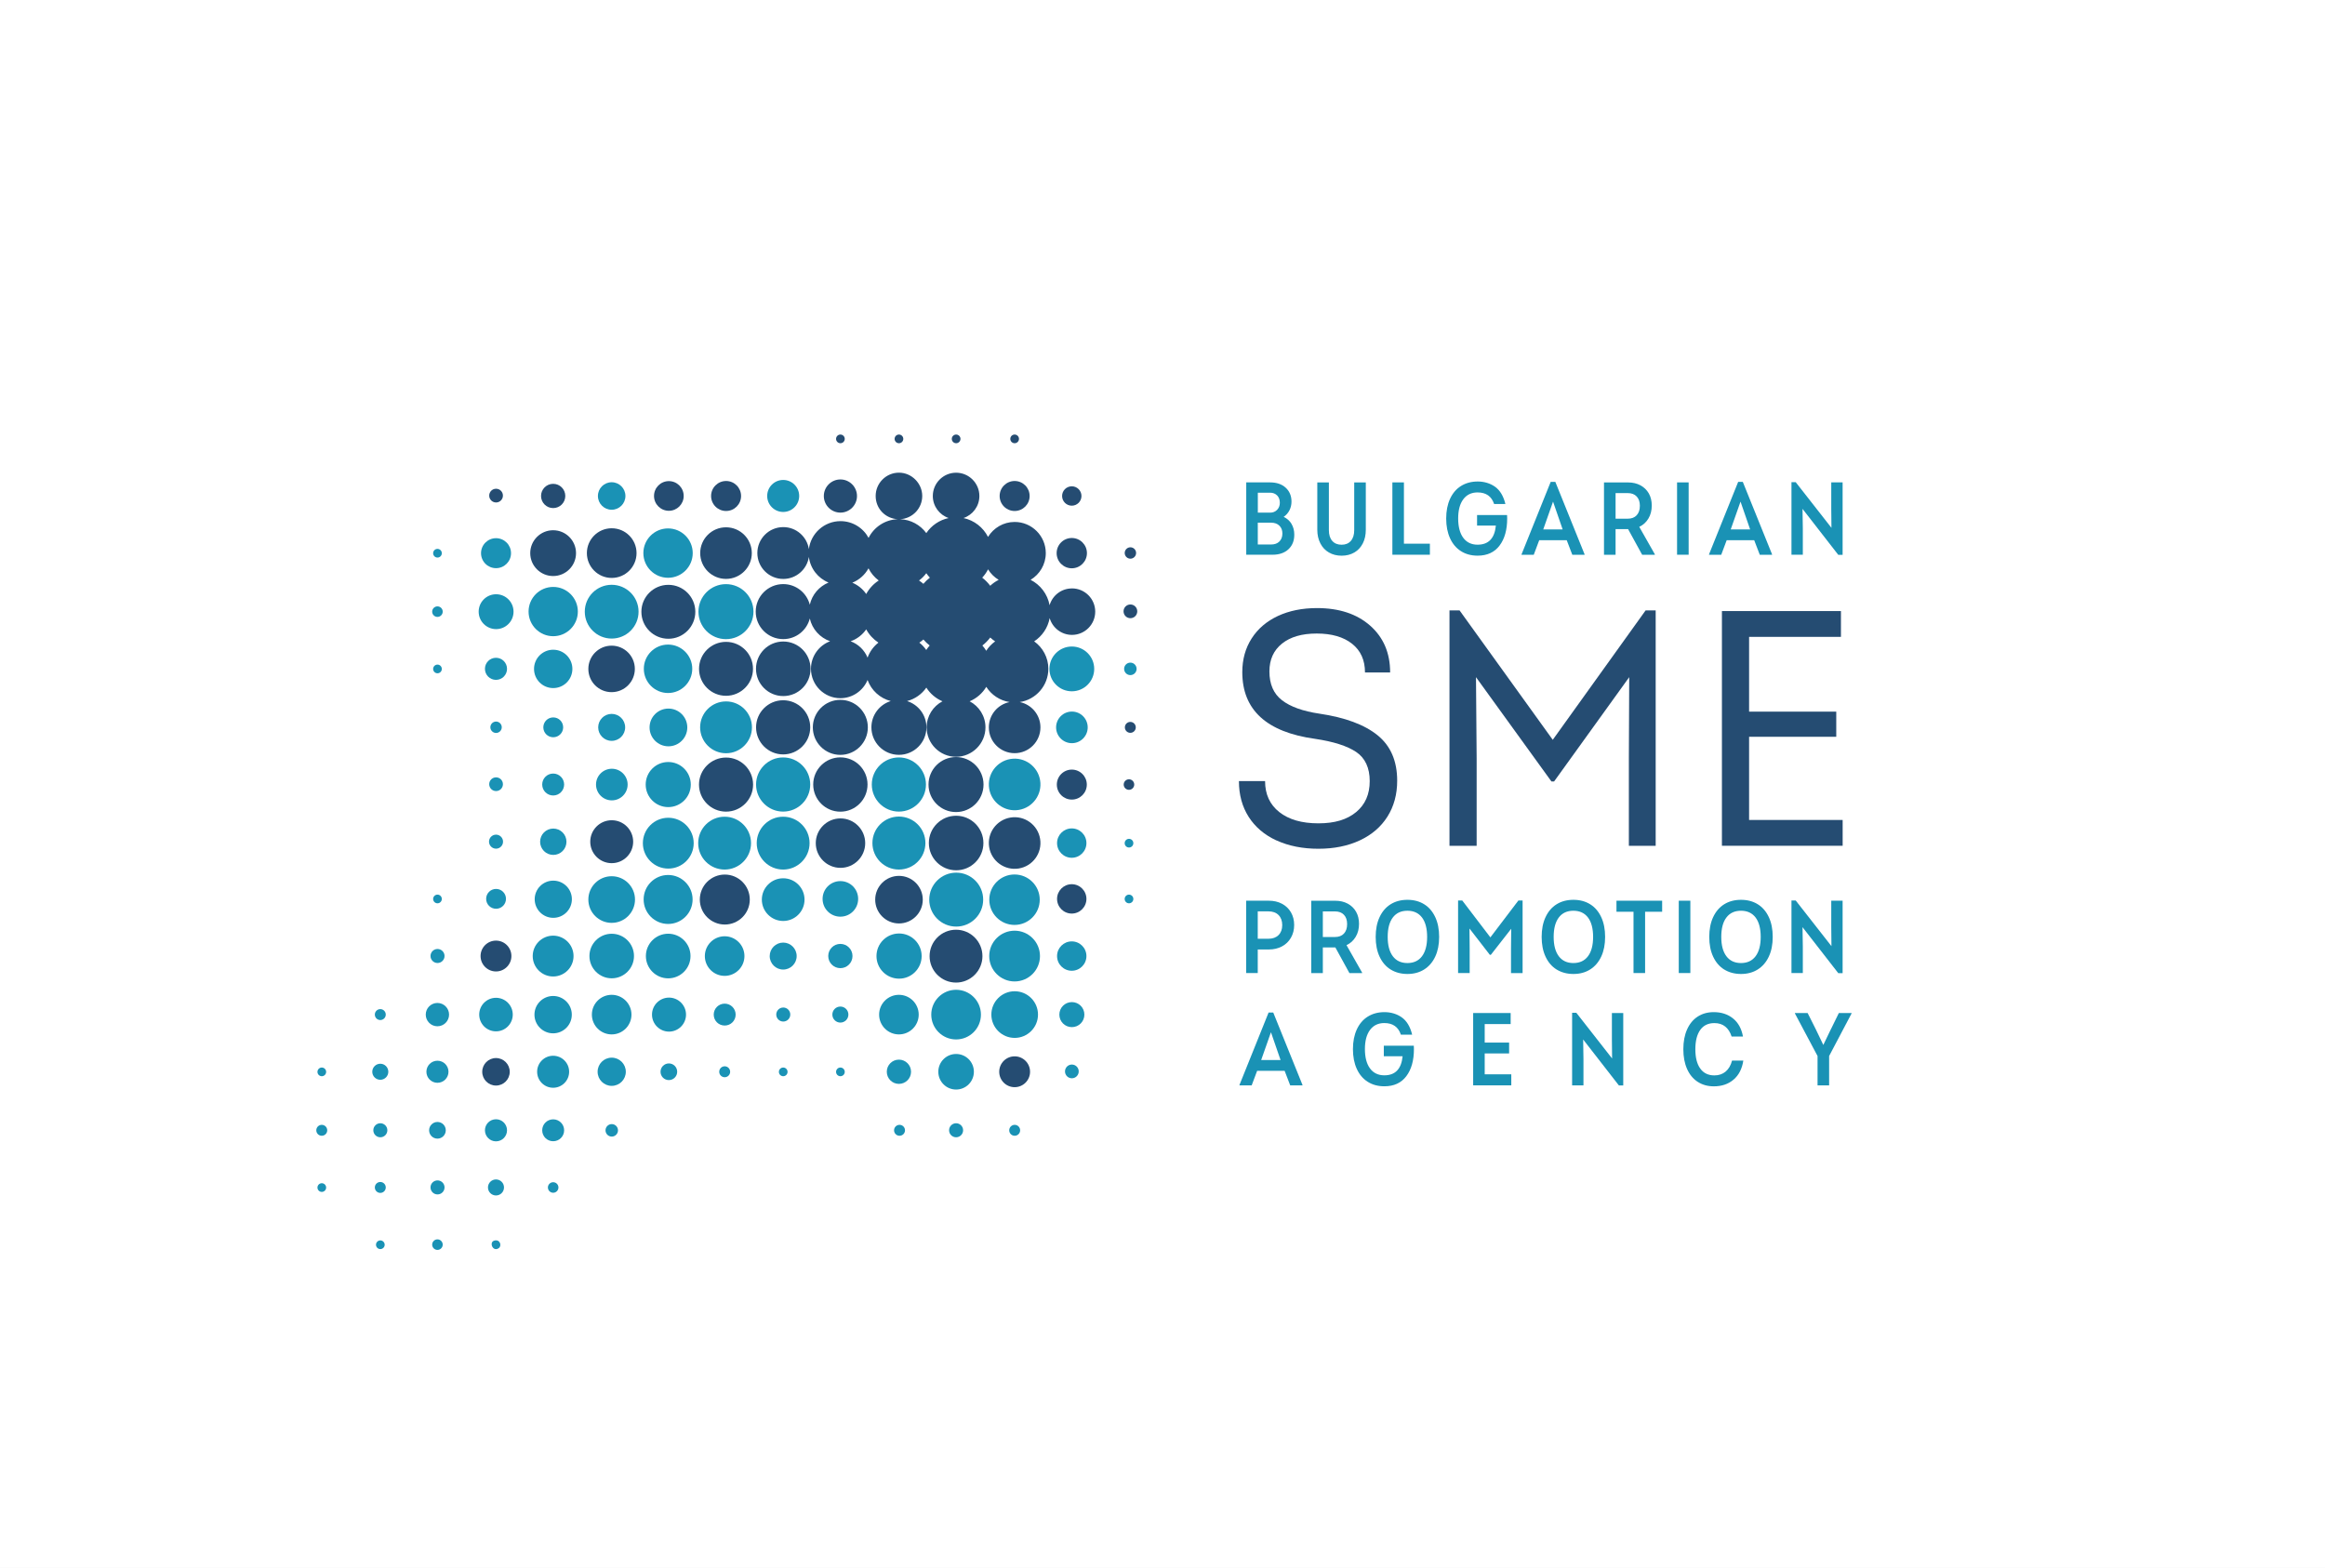
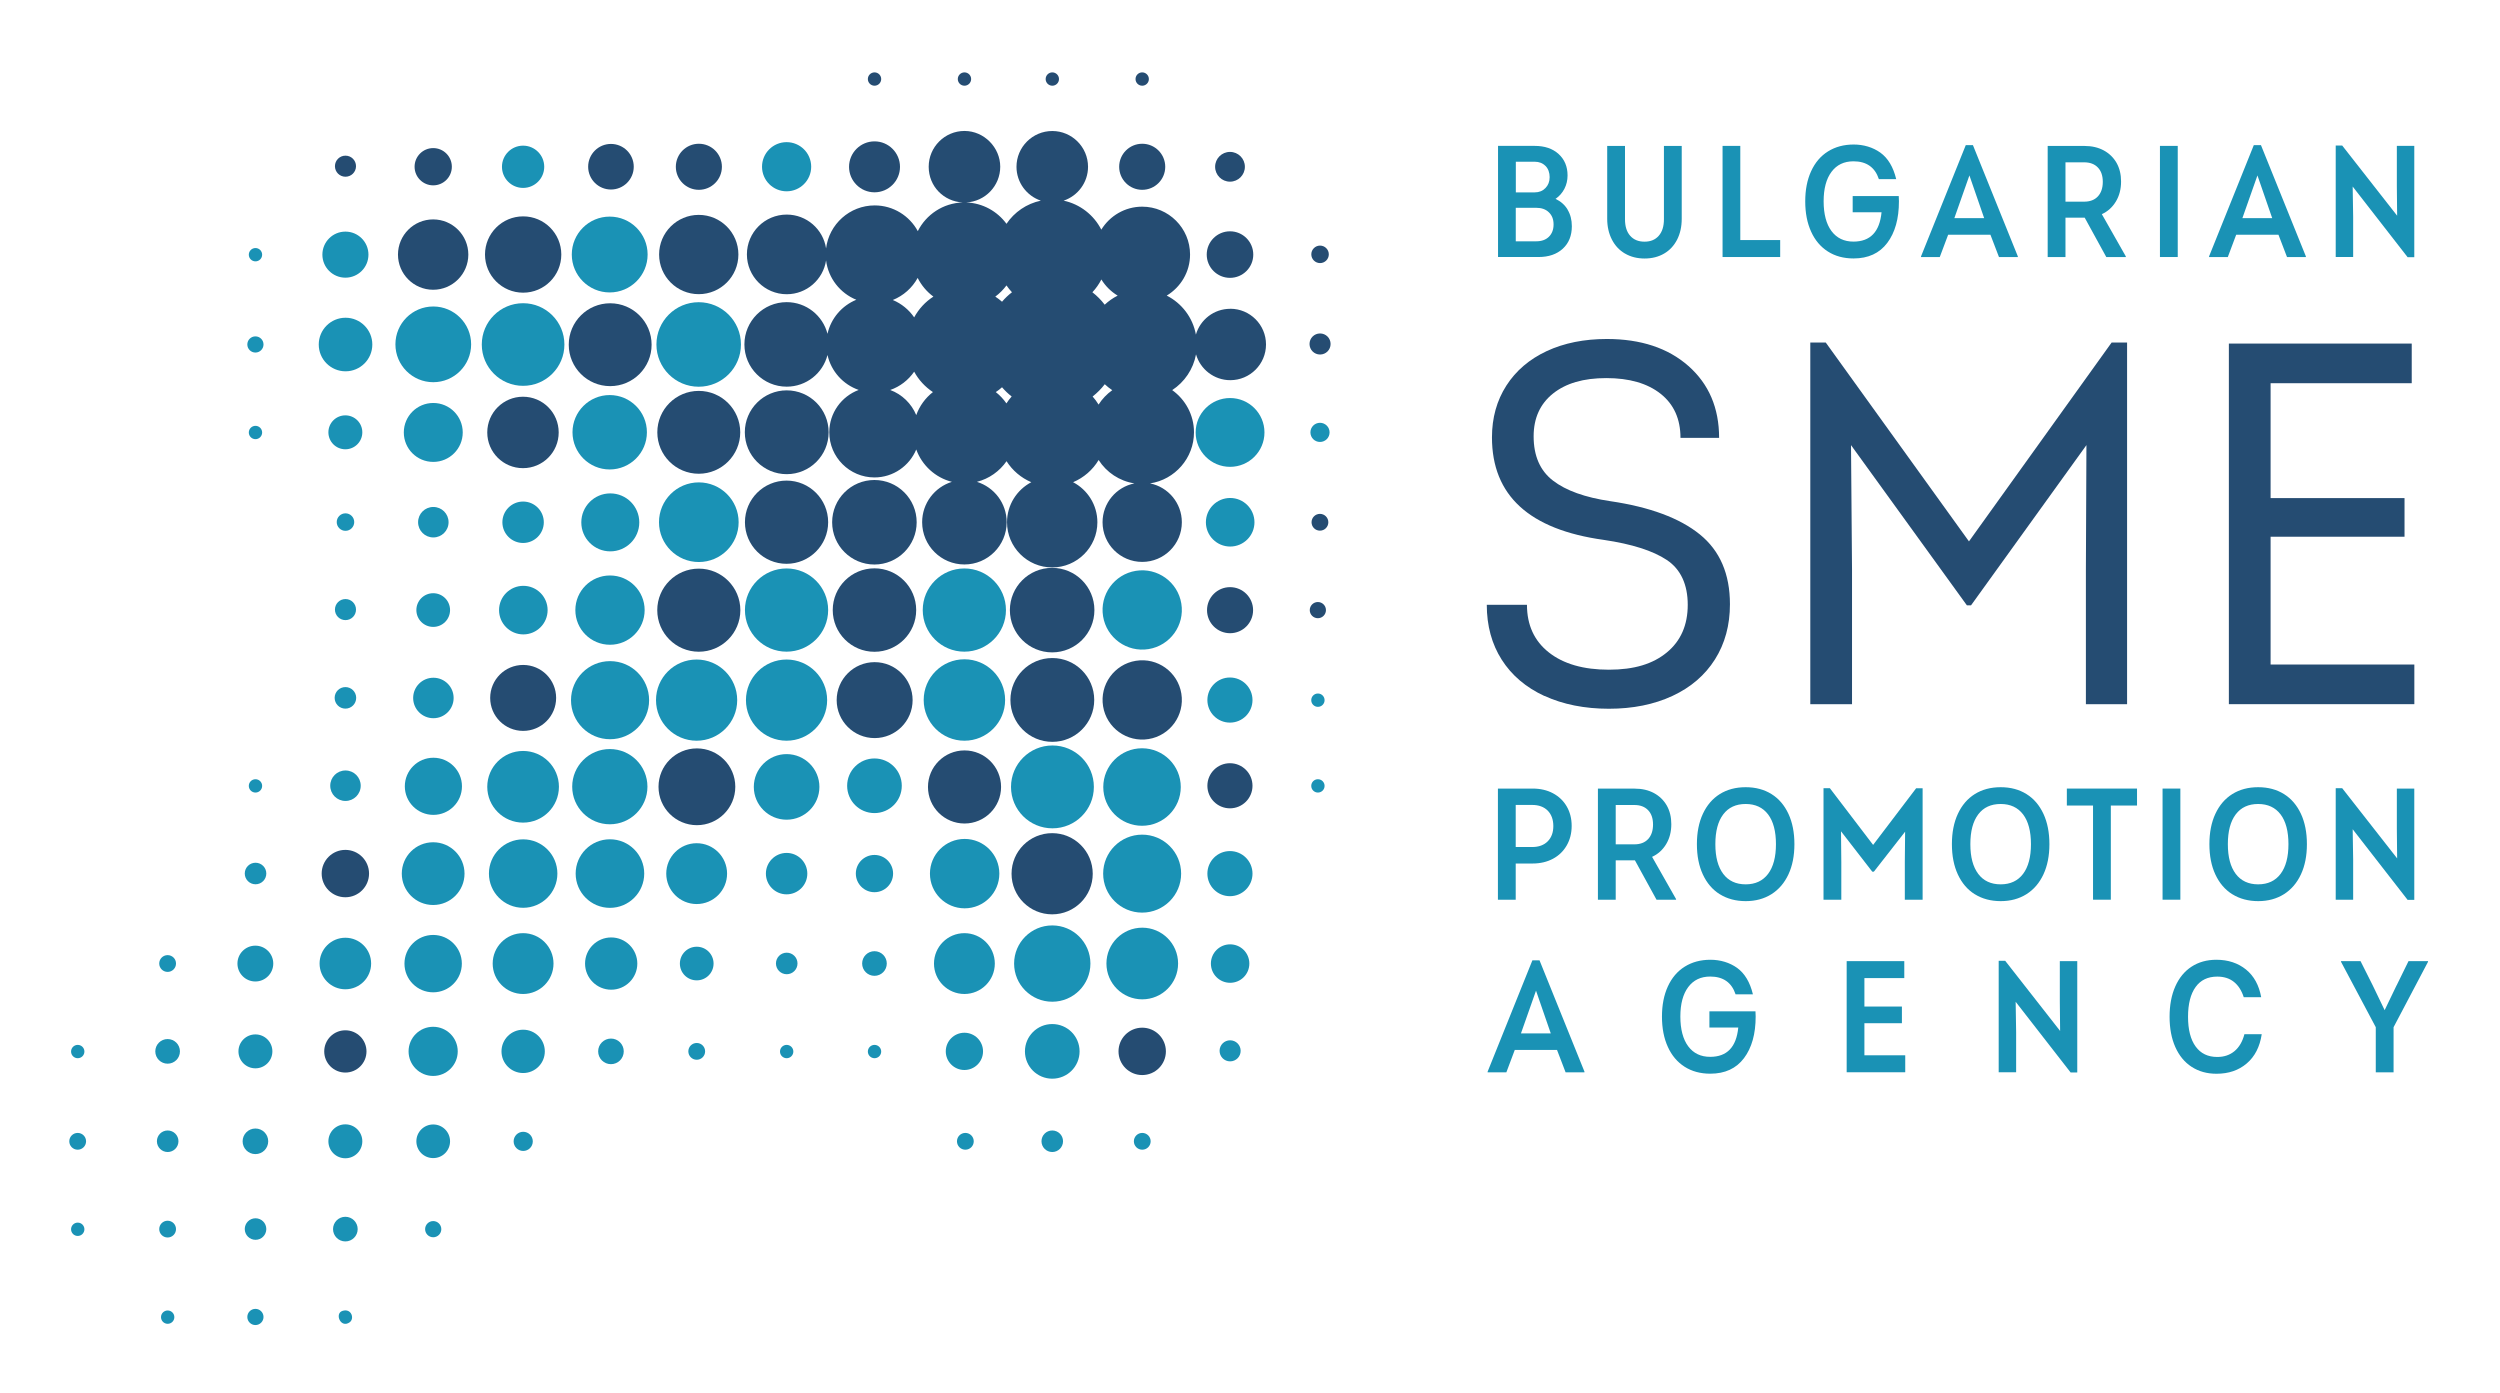
- <svg xmlns="http://www.w3.org/2000/svg" viewBox="0 0 600.11 404.66">
+ <svg xmlns="http://www.w3.org/2000/svg" viewBox="70 100 420 234">
  <defs>
    <style>
      .cls-1 {
        fill: #1a92b5;
      }

      .cls-2 {
        fill: #254c72;
      }

      .cls-3 {
        fill: #fff;
      }
    </style>
  </defs>
  <g id="Backgrounds">
    <rect class="cls-3" x="0" width="600.11" height="404.66" />
  </g>
  <g id="ArtWork">
    <g>
      <path class="cls-1" d="M327.47,232.48c1.3,0,2.44.26,3.43.79.99.53,1.76,1.26,2.31,2.21.55.95.83,2.04.83,3.27s-.28,2.32-.83,3.28c-.55.96-1.32,1.71-2.31,2.24-.99.53-2.13.8-3.43.8h-2.83v6.08h-2.99v-18.67h5.81ZM327.41,242.3c1.1,0,1.97-.32,2.6-.95.63-.63.95-1.49.95-2.57s-.32-1.97-.95-2.6c-.63-.63-1.5-.95-2.6-.95h-2.77v7.07h2.77Z" />
      <path class="cls-1" d="M351.58,251.05v.11h-3.28l-3.63-6.62h-3.23v6.62h-2.99v-18.67h6.19c1.23,0,2.3.25,3.23.75.92.5,1.64,1.2,2.15,2.09.51.9.76,1.94.76,3.13,0,1.28-.29,2.4-.87,3.36-.58.96-1.36,1.67-2.36,2.13l4.03,7.1ZM341.44,235.23v6.62h3.12c1,0,1.77-.29,2.32-.88.55-.59.83-1.41.83-2.45s-.28-1.84-.83-2.41c-.55-.58-1.32-.87-2.32-.87h-3.12Z" />
      <path class="cls-1" d="M358.92,250.23c-1.23-.77-2.17-1.88-2.84-3.32-.67-1.44-1-3.14-1-5.09s.33-3.65,1-5.09c.67-1.44,1.61-2.55,2.84-3.32s2.68-1.16,4.35-1.16,3.12.39,4.35,1.16,2.17,1.88,2.84,3.32c.67,1.44,1,3.14,1,5.09s-.33,3.63-1,5.07c-.67,1.44-1.62,2.55-2.85,3.33-1.24.78-2.68,1.17-4.33,1.17s-3.12-.39-4.35-1.16ZM367.04,246.81c.88-1.17,1.32-2.84,1.32-4.99s-.44-3.84-1.32-5c-.88-1.16-2.14-1.75-3.77-1.75s-2.89.58-3.77,1.75c-.88,1.17-1.32,2.83-1.32,5s.44,3.81,1.32,4.99c.88,1.17,2.14,1.76,3.77,1.76s2.89-.59,3.77-1.76Z" />
      <path class="cls-1" d="M384.68,241.95l7.23-9.52h1.09v18.73h-2.99v-6.35l.05-5.09-5.25,6.72h-.27l-5.25-6.78.05,5.2v6.29h-2.99v-18.73h1.07l7.26,9.52Z" />
      <path class="cls-1" d="M401.76,250.23c-1.23-.77-2.17-1.88-2.84-3.32-.67-1.44-1-3.14-1-5.09s.33-3.65,1-5.09c.67-1.44,1.61-2.55,2.84-3.32s2.68-1.16,4.35-1.16,3.12.39,4.35,1.16,2.17,1.88,2.84,3.32,1,3.14,1,5.09-.33,3.63-1,5.07-1.62,2.55-2.85,3.33c-1.24.78-2.68,1.17-4.33,1.17s-3.12-.39-4.35-1.16ZM409.88,246.81c.88-1.17,1.32-2.84,1.32-4.99s-.44-3.84-1.32-5c-.88-1.16-2.14-1.75-3.77-1.75s-2.89.58-3.77,1.75c-.88,1.17-1.32,2.83-1.32,5s.44,3.81,1.32,4.99c.88,1.17,2.14,1.76,3.77,1.76s2.89-.59,3.77-1.76Z" />
      <path class="cls-1" d="M417.23,232.48h11.79v2.85h-4.4v15.82h-2.99v-15.82h-4.4v-2.85Z" />
      <path class="cls-1" d="M436.3,251.15h-2.99v-18.67h2.99v18.67Z" />
      <path class="cls-1" d="M445.02,250.23c-1.23-.77-2.17-1.88-2.84-3.32s-1-3.14-1-5.09.33-3.65,1-5.09,1.61-2.55,2.84-3.32,2.68-1.16,4.35-1.16,3.12.39,4.35,1.16,2.17,1.88,2.84,3.32c.67,1.44,1,3.14,1,5.09s-.33,3.63-1,5.07c-.67,1.44-1.62,2.55-2.85,3.33-1.24.78-2.68,1.17-4.33,1.17s-3.12-.39-4.35-1.16ZM453.14,246.81c.88-1.17,1.32-2.84,1.32-4.99s-.44-3.84-1.32-5c-.88-1.16-2.14-1.75-3.77-1.75s-2.89.58-3.77,1.75c-.88,1.17-1.32,2.83-1.32,5s.44,3.81,1.32,4.99c.88,1.17,2.14,1.76,3.77,1.76s2.89-.59,3.77-1.76Z" />
      <path class="cls-1" d="M472.67,239.26v-6.78h2.93v18.7h-1.12l-9.23-11.87.08,5.09v6.75h-2.93v-18.73h1.09l9.23,11.79-.05-4.96Z" />
      <path class="cls-1" d="M327.44,261.34h1.2l7.55,18.7v.11h-3.17l-1.44-3.76h-7.1l-1.41,3.76h-3.15v-.11l7.52-18.7ZM330.53,273.61l-2.48-7.18-2.53,7.18h5.01Z" />
      <path class="cls-1" d="M364.92,269.9l.03.88c0,2.92-.65,5.25-1.96,6.99-1.31,1.74-3.2,2.61-5.67,2.61-1.65,0-3.09-.39-4.31-1.17-1.22-.78-2.16-1.89-2.81-3.33-.66-1.44-.99-3.14-.99-5.09s.33-3.63.99-5.07c.66-1.44,1.6-2.55,2.83-3.32s2.67-1.16,4.32-1.16,3.22.46,4.49,1.37c1.27.92,2.16,2.4,2.65,4.44h-2.91c-.66-1.99-2.08-2.99-4.27-2.99-1.58,0-2.81.59-3.69,1.77s-1.32,2.83-1.32,4.95.44,3.82,1.32,5,2.11,1.77,3.69,1.77c2.83,0,4.4-1.64,4.72-4.93h-4.85v-2.72h7.74Z" />
      <path class="cls-1" d="M383.22,271.9v5.39h6.86v2.85h-9.84v-18.67h9.68v2.85h-6.7v4.78h6.3v2.8h-6.3Z" />
      <path class="cls-1" d="M416.05,268.25v-6.78h2.93v18.7h-1.12l-9.23-11.87.08,5.09v6.75h-2.93v-18.73h1.09l9.23,11.79-.05-4.96Z" />
      <path class="cls-1" d="M438.18,279.22c-1.18-.77-2.09-1.88-2.73-3.32s-.96-3.14-.96-5.09.32-3.65.96-5.09,1.55-2.55,2.73-3.32c1.18-.77,2.57-1.16,4.17-1.16,1.97,0,3.63.55,4.98,1.64,1.34,1.09,2.19,2.65,2.55,4.65h-2.93c-.36-1.12-.91-1.98-1.65-2.57-.75-.6-1.68-.89-2.8-.89-1.58,0-2.8.58-3.64,1.75-.84,1.17-1.27,2.83-1.27,5s.43,3.84,1.28,5c.85,1.17,2.06,1.75,3.63,1.75,1.16,0,2.12-.33,2.91-.99.78-.66,1.33-1.6,1.65-2.83h2.91c-.32,2.12-1.16,3.75-2.52,4.91-1.36,1.16-3.05,1.73-5.08,1.73-1.6,0-2.99-.39-4.17-1.16Z" />
      <path class="cls-1" d="M472.63,265.55l2-4.08h3.28v.11l-5.79,10.99v7.58h-2.99v-7.58l-5.84-10.99v-.11h3.28l2.05,4.08,2,4.16,2-4.16Z" />
    </g>
    <g>
      <path class="cls-1" d="M333.35,135.22c.48.79.72,1.72.72,2.79,0,1.58-.51,2.84-1.52,3.77-1.01.93-2.37,1.4-4.08,1.4h-6.8v-18.67s6.16,0,6.16,0c1.67,0,3.01.45,4.01,1.36,1,.91,1.51,2.11,1.51,3.6,0,.82-.18,1.57-.53,2.25-.36.69-.85,1.25-1.49,1.69.87.41,1.55,1.01,2.03,1.8ZM329.64,127.88c-.46-.47-1.07-.71-1.81-.71h-3.17v5.15h3.17c.73,0,1.33-.24,1.8-.72.47-.48.71-1.09.71-1.84s-.23-1.41-.69-1.88ZM328.09,140.54c.89,0,1.6-.25,2.12-.76.52-.51.79-1.2.79-2.07s-.26-1.53-.79-2.04c-.52-.51-1.23-.76-2.12-.76h-3.44v5.63h3.44Z" />
      <path class="cls-1" d="M343,142.6c-.94-.55-1.68-1.33-2.2-2.35-.52-1.01-.79-2.18-.79-3.49v-12.24h2.99v12.32c0,1.19.29,2.12.87,2.77.58.66,1.38.99,2.41.99s1.81-.33,2.39-.99c.58-.66.87-1.58.87-2.77v-12.32h2.99v12.24c0,1.32-.26,2.48-.77,3.49-.52,1.01-1.24,1.8-2.19,2.35-.94.55-2.04.83-3.28.83s-2.34-.28-3.28-.83Z" />
      <path class="cls-1" d="M362.37,124.51v15.82h6.7v2.85h-9.68v-18.67h2.99Z" />
      <path class="cls-1" d="M388.99,132.94l.03.88c0,2.92-.65,5.25-1.96,6.99-1.31,1.74-3.2,2.61-5.67,2.61-1.65,0-3.09-.39-4.31-1.17-1.22-.78-2.16-1.89-2.81-3.33-.66-1.44-.99-3.14-.99-5.09s.33-3.63.99-5.07c.66-1.44,1.6-2.55,2.83-3.32s2.67-1.16,4.32-1.16,3.22.46,4.49,1.37c1.27.92,2.16,2.4,2.65,4.44h-2.91c-.66-1.99-2.08-2.99-4.27-2.99-1.58,0-2.81.59-3.69,1.77s-1.32,2.83-1.32,4.95.44,3.82,1.32,5,2.11,1.77,3.69,1.77c2.83,0,4.4-1.64,4.72-4.93h-4.85v-2.72h7.74Z" />
      <path class="cls-1" d="M400.25,124.38h1.2l7.55,18.7v.11h-3.17l-1.44-3.76h-7.1l-1.41,3.76h-3.15v-.11l7.52-18.7ZM403.34,136.65l-2.48-7.18-2.53,7.18h5.01Z" />
      <path class="cls-1" d="M427.14,143.08v.11h-3.28l-3.63-6.62h-3.23v6.62h-2.99v-18.67h6.19c1.23,0,2.3.25,3.23.75.92.5,1.64,1.2,2.15,2.09.51.9.76,1.94.76,3.13,0,1.28-.29,2.4-.87,3.36-.58.96-1.36,1.67-2.36,2.13l4.03,7.1ZM417,127.26v6.62h3.12c1,0,1.77-.29,2.32-.88.55-.59.83-1.41.83-2.45s-.28-1.84-.83-2.41c-.55-.58-1.32-.87-2.32-.87h-3.12Z" />
      <path class="cls-1" d="M435.86,143.18h-2.99v-18.67h2.99v18.67Z" />
      <path class="cls-1" d="M448.64,124.38h1.2l7.55,18.7v.11h-3.17l-1.44-3.76h-7.1l-1.41,3.76h-3.15v-.11l7.52-18.7ZM451.73,136.65l-2.48-7.18-2.53,7.18h5.01Z" />
      <path class="cls-1" d="M472.67,131.29v-6.78h2.93v18.7h-1.12l-9.23-11.87.08,5.09v6.75h-2.93v-18.73h1.09l9.23,11.79-.05-4.96Z" />
    </g>
    <g>
      <path class="cls-2" d="M329.47,216.93c-3.12-1.44-5.51-3.48-7.18-6.1-1.67-2.62-2.51-5.7-2.51-9.22h6.75c0,3.4,1.23,6.07,3.68,8,2.45,1.93,5.81,2.9,10.08,2.9s7.4-.97,9.74-2.9c2.34-1.93,3.51-4.6,3.51-8s-1.17-5.97-3.51-7.53c-2.34-1.56-5.87-2.68-10.6-3.38-12.52-1.73-18.78-7.47-18.78-17.22,0-3.29.81-6.19,2.42-8.7,1.61-2.51,3.88-4.44,6.79-5.8,2.91-1.35,6.27-2.03,10.08-2.03,5.71,0,10.28,1.51,13.72,4.54,3.43,3.03,5.15,7.05,5.15,12.07h-6.49c0-3.17-1.11-5.64-3.33-7.4-2.22-1.76-5.27-2.64-9.13-2.64s-6.79.87-8.96,2.6c-2.16,1.73-3.25,4.13-3.25,7.18,0,3.29,1.08,5.77,3.25,7.44,2.16,1.67,5.38,2.83,9.65,3.46,6.63.98,11.64,2.84,15.02,5.58,3.38,2.74,5.06,6.65,5.06,11.73,0,3.52-.84,6.61-2.51,9.26-1.67,2.65-4.05,4.7-7.14,6.14-3.09,1.44-6.65,2.16-10.69,2.16s-7.7-.72-10.82-2.16Z" />
      <path class="cls-2" d="M400.78,190.96l23.97-33.41h2.6v60.76h-6.92v-22.67l.09-20.86-19.39,26.92h-.69l-19.47-26.92.17,20.94v22.59h-7.01v-60.76h2.6l24.06,33.41Z" />
      <path class="cls-2" d="M451.46,190.18v21.46h24.15v6.66h-31.16v-60.58h30.72v6.66h-23.71v19.3h22.5v6.49h-22.5Z" />
    </g>
    <g>
      <circle class="cls-2" cx="216.9" cy="187.74" r="7.1" />
      <path class="cls-2" d="M202.17,165.58c-3.89,0-7.04,3.15-7.04,7.04s3.15,7.04,7.04,7.04,7.04-3.15,7.04-7.04-3.15-7.04-7.04-7.04Z" />
      <path class="cls-1" d="M232.01,195.5c-3.86,0-6.99,3.13-6.99,6.99s3.13,6.99,6.99,6.99,6.99-3.13,6.99-6.99-3.13-6.99-6.99-6.99Z" />
      <path class="cls-1" d="M202.14,195.5c-3.86,0-6.99,3.13-6.99,6.99s3.13,6.99,6.99,6.99,6.99-3.13,6.99-6.99-3.13-6.99-6.99-6.99Z" />
      <path class="cls-2" d="M202.14,180.74c-3.86,0-6.99,3.13-6.99,6.99s3.13,6.99,6.99,6.99,6.99-3.13,6.99-6.99-3.13-6.99-6.99-6.99Z" />
      <circle class="cls-2" cx="216.91" cy="202.49" r="7.01" />
      <circle class="cls-2" cx="187.4" cy="202.51" r="6.98" />
      <path class="cls-2" d="M187.39,165.67c-3.85,0-6.96,3.12-6.96,6.96s3.12,6.96,6.96,6.96,6.97-3.12,6.97-6.96-3.12-6.96-6.97-6.96Z" />
      <path class="cls-1" d="M246.81,225.24c-3.84,0-6.96,3.11-6.96,6.96s3.11,6.96,6.96,6.96,6.96-3.11,6.96-6.96-3.11-6.96-6.96-6.96Z" />
      <circle class="cls-2" cx="246.76" cy="246.79" r="6.82" />
      <circle class="cls-1" cx="202.14" cy="217.62" r="6.82" />
      <circle class="cls-1" cx="187.03" cy="217.62" r="6.82" />
      <circle class="cls-1" cx="187.4" cy="187.73" r="6.69" />
      <circle class="cls-1" cx="232.02" cy="217.6" r="6.84" />
      <circle class="cls-1" cx="261.86" cy="232.22" r="6.51" />
      <circle class="cls-1" cx="261.88" cy="246.77" r="6.55" />
      <circle class="cls-1" cx="172.49" cy="217.63" r="6.56" />
      <path class="cls-1" d="M246.78,255.47c-3.54,0-6.41,2.87-6.41,6.41s2.87,6.41,6.41,6.41,6.41-2.87,6.41-6.41-2.87-6.41-6.41-6.41Z" />
      <path class="cls-2" d="M187.08,225.73c-3.56,0-6.45,2.89-6.45,6.45s2.89,6.45,6.45,6.45,6.45-2.89,6.45-6.45-2.89-6.45-6.45-6.45Z" />
      <path class="cls-1" d="M172.43,166.37c-3.45,0-6.25,2.8-6.25,6.25s2.8,6.25,6.25,6.25,6.25-2.8,6.25-6.25-2.8-6.25-6.25-6.25Z" />
      <path class="cls-2" d="M216.94,211.24c-3.52,0-6.38,2.86-6.38,6.38s2.86,6.38,6.38,6.38,6.38-2.86,6.38-6.38-2.86-6.38-6.38-6.38Z" />
      <path class="cls-1" d="M172.45,225.84c-3.49,0-6.32,2.83-6.32,6.32s2.83,6.32,6.32,6.32,6.32-2.83,6.32-6.32-2.83-6.32-6.32-6.32Z" />
      <path class="cls-2" d="M232.04,226.07c-3.39,0-6.14,2.75-6.14,6.14s2.75,6.14,6.14,6.14,6.14-2.75,6.14-6.14-2.75-6.14-6.14-6.14Z" />
      <circle class="cls-1" cx="261.9" cy="261.87" r="6.02" />
      <circle class="cls-1" cx="157.88" cy="232.18" r="6.02" />
      <path class="cls-1" d="M172.48,208.32c3.21,0,5.82-2.6,5.82-5.82s-2.6-5.82-5.82-5.82-5.82,2.6-5.82,5.82,2.6,5.82,5.82,5.82Z" />
      <path class="cls-2" d="M157.86,166.65c-3.31,0-6,2.68-6,6s2.68,6,6,6,6-2.68,6-6-2.68-6-6-6Z" />
      <circle class="cls-1" cx="172.47" cy="246.76" r="5.76" />
      <circle class="cls-1" cx="232.06" cy="246.77" r="5.83" />
      <circle class="cls-1" cx="157.89" cy="246.76" r="5.75" />
      <path class="cls-1" d="M202.15,226.69c-3.04,0-5.51,2.47-5.51,5.51s2.47,5.51,5.51,5.51,5.51-2.47,5.51-5.51-2.47-5.51-5.51-5.51Z" />
      <circle class="cls-2" cx="157.89" cy="217.25" r="5.54" />
      <path class="cls-1" d="M142.77,241.5c-2.91,0-5.27,2.36-5.27,5.27s2.36,5.27,5.27,5.27,5.27-2.36,5.27-5.27-2.36-5.27-5.27-5.27Z" />
      <path class="cls-1" d="M157.88,256.77c-2.82,0-5.11,2.29-5.11,5.11s2.29,5.11,5.11,5.11,5.11-2.29,5.11-5.11-2.29-5.11-5.11-5.11Z" />
      <path class="cls-1" d="M232.02,256.77c-2.82,0-5.11,2.29-5.11,5.11s2.29,5.11,5.11,5.11,5.11-2.29,5.11-5.11-2.29-5.11-5.11-5.11Z" />
      <path class="cls-1" d="M187.04,241.66c-2.82,0-5.11,2.29-5.11,5.11s2.29,5.11,5.11,5.11,5.11-2.29,5.11-5.11-2.29-5.11-5.11-5.11Z" />
      <path class="cls-1" d="M142.79,167.7c-2.73,0-4.95,2.21-4.95,4.95s2.21,4.95,4.95,4.95,4.95-2.22,4.95-4.95-2.21-4.95-4.95-4.95Z" />
      <path class="cls-1" d="M172.53,192.63c2.69,0,4.87-2.18,4.87-4.87s-2.18-4.87-4.87-4.87-4.87,2.18-4.87,4.87,2.18,4.87,4.87,4.87Z" />
      <path class="cls-1" d="M142.77,257.07c-2.66,0-4.82,2.16-4.82,4.82s2.16,4.82,4.82,4.82,4.82-2.16,4.82-4.82-2.16-4.82-4.82-4.82Z" />
      <circle class="cls-1" cx="142.81" cy="232.1" r="4.8" />
      <path class="cls-1" d="M246.78,272.04c-2.53,0-4.59,2.05-4.59,4.59s2.05,4.59,4.59,4.59,4.59-2.05,4.59-4.59-2.05-4.59-4.59-4.59Z" />
      <path class="cls-1" d="M216.91,227.42c-2.53,0-4.59,2.05-4.59,4.59s2.05,4.59,4.59,4.59,4.59-2.05,4.59-4.59-2.05-4.59-4.59-4.59Z" />
      <circle class="cls-1" cx="128.05" cy="157.88" r="4.5" />
      <path class="cls-1" d="M172.68,257.49c-2.42,0-4.39,1.97-4.39,4.39s1.97,4.39,4.39,4.39,4.39-1.97,4.39-4.39-1.97-4.39-4.39-4.39Z" />
      <circle class="cls-1" cx="128.02" cy="261.87" r="4.33" />
      <path class="cls-1" d="M142.77,272.5c-2.28,0-4.13,1.85-4.13,4.13s1.85,4.13,4.13,4.13,4.13-1.85,4.13-4.13-1.85-4.13-4.13-4.13Z" />
      <path class="cls-1" d="M157.92,206.58c2.25,0,4.08-1.83,4.08-4.08s-1.83-4.08-4.08-4.08-4.08,1.83-4.08,4.08,1.83,4.08,4.08,4.08Z" />
      <circle class="cls-2" cx="261.89" cy="276.63" r="3.98" />
      <circle class="cls-2" cx="128.02" cy="246.76" r="3.98" />
      <circle class="cls-1" cx="276.63" cy="217.61" r="3.79" />
      <circle class="cls-2" cx="276.63" cy="232.01" r="3.79" />
      <circle class="cls-1" cx="276.63" cy="246.77" r="3.79" />
      <circle class="cls-1" cx="157.89" cy="276.63" r="3.64" />
      <path class="cls-2" d="M128.02,273.09c-1.96,0-3.55,1.59-3.55,3.55s1.59,3.55,3.55,3.55,3.55-1.59,3.55-3.55-1.59-3.55-3.55-3.55Z" />
      <path class="cls-1" d="M157.88,191.22c1.92,0,3.48-1.56,3.48-3.48s-1.56-3.48-3.48-3.48-3.48,1.56-3.48,3.48,1.56,3.48,3.48,3.48Z" />
      <path class="cls-1" d="M202.15,243.29c-1.92,0-3.48,1.56-3.48,3.48s1.56,3.48,3.48,3.48,3.48-1.56,3.48-3.48-1.56-3.48-3.48-3.48Z" />
      <path class="cls-1" d="M142.81,220.66c1.88,0,3.4-1.52,3.4-3.4s-1.52-3.4-3.4-3.4-3.4,1.52-3.4,3.4,1.52,3.4,3.4,3.4Z" />
      <path class="cls-1" d="M276.66,258.65c-1.78,0-3.23,1.44-3.23,3.23s1.44,3.23,3.23,3.23,3.23-1.44,3.23-3.23-1.44-3.23-3.23-3.23Z" />
      <circle class="cls-1" cx="216.91" cy="246.76" r="3.13" />
      <circle class="cls-1" cx="232.02" cy="276.63" r="3.13" />
      <path class="cls-1" d="M112.9,258.87c-1.66,0-3.01,1.35-3.01,3.01s1.35,3.01,3.01,3.01,3.01-1.35,3.01-3.01-1.35-3.01-3.01-3.01Z" />
      <path class="cls-1" d="M128.02,288.89c-1.57,0-2.85,1.27-2.85,2.85s1.28,2.85,2.85,2.85,2.85-1.27,2.85-2.85-1.28-2.85-2.85-2.85Z" />
      <path class="cls-1" d="M112.91,273.78c-1.57,0-2.85,1.27-2.85,2.85s1.28,2.85,2.85,2.85,2.85-1.27,2.85-2.85-1.28-2.85-2.85-2.85Z" />
      <path class="cls-1" d="M128.02,169.78c-1.57,0-2.85,1.27-2.85,2.85s1.28,2.85,2.85,2.85,2.85-1.27,2.85-2.85-1.28-2.85-2.85-2.85Z" />
      <path class="cls-1" d="M142.78,288.91c-1.56,0-2.83,1.26-2.83,2.83s1.26,2.82,2.83,2.82,2.83-1.26,2.83-2.82-1.26-2.83-2.83-2.83Z" />
      <path class="cls-1" d="M187.05,259.05c-1.56,0-2.83,1.26-2.83,2.83s1.26,2.82,2.83,2.82,2.83-1.26,2.83-2.82-1.26-2.83-2.83-2.83Z" />
      <circle class="cls-1" cx="142.78" cy="202.49" r="2.83" />
      <path class="cls-1" d="M128.04,234.56c1.41,0,2.56-1.14,2.56-2.56s-1.14-2.56-2.56-2.56-2.56,1.14-2.56,2.56,1.14,2.56,2.56,2.56Z" />
      <path class="cls-1" d="M142.8,190.29c1.41,0,2.56-1.14,2.56-2.56s-1.14-2.56-2.56-2.56-2.56,1.14-2.56,2.56,1.14,2.56,2.56,2.56Z" />
      <path class="cls-1" d="M112.91,289.59c-1.18,0-2.15.96-2.15,2.15s.96,2.15,2.15,2.15,2.15-.96,2.15-2.15-.96-2.15-2.15-2.15Z" />
      <path class="cls-1" d="M172.64,274.48c-1.18,0-2.15.96-2.15,2.15s.96,2.15,2.15,2.15,2.15-.96,2.15-2.15-.96-2.15-2.15-2.15Z" />
      <circle class="cls-1" cx="216.91" cy="261.87" r="2.07" />
      <circle class="cls-1" cx="128.02" cy="306.49" r="2.07" />
      <circle class="cls-1" cx="98.16" cy="276.63" r="2.07" />
      <circle class="cls-1" cx="98.17" cy="291.73" r="1.81" />
      <circle class="cls-1" cx="128.03" cy="217.24" r="1.81" />
      <circle class="cls-1" cx="112.93" cy="246.75" r="1.81" />
      <circle class="cls-1" cx="112.93" cy="306.48" r="1.81" />
      <circle class="cls-1" cx="202.17" cy="261.86" r="1.81" />
      <path class="cls-1" d="M128.04,204.18c.98,0,1.77-.79,1.77-1.77s-.79-1.77-1.77-1.77-1.77.79-1.77,1.77.79,1.77,1.77,1.77Z" />
      <path class="cls-1" d="M276.66,274.77c-.98,0-1.77.79-1.77,1.77s.79,1.77,1.77,1.77,1.77-.79,1.77-1.77-.79-1.77-1.77-1.77Z" />
      <path class="cls-1" d="M157.9,290.14c-.89,0-1.61.72-1.61,1.61s.72,1.61,1.61,1.61,1.61-.72,1.61-1.61-.72-1.61-1.61-1.61Z" />
      <path class="cls-1" d="M128.04,189.18c.81,0,1.47-.66,1.47-1.47s-.66-1.47-1.47-1.47-1.47.66-1.47,1.47.66,1.47,1.47,1.47Z" />
      <path class="cls-1" d="M98.16,263.28c.78,0,1.41-.63,1.41-1.41s-.63-1.41-1.41-1.41-1.41.63-1.41,1.41.63,1.41,1.41,1.41Z" />
      <path class="cls-1" d="M98.16,305.08c-.78,0-1.41.63-1.41,1.41s.63,1.41,1.41,1.41,1.41-.63,1.41-1.41-.63-1.41-1.41-1.41Z" />
      <path class="cls-1" d="M83.05,290.33c-.78,0-1.41.63-1.41,1.41s.63,1.41,1.41,1.41,1.41-.63,1.41-1.41-.63-1.41-1.41-1.41Z" />
      <circle class="cls-1" cx="246.78" cy="291.73" r="1.81" />
      <path class="cls-1" d="M232.18,290.33c-.78,0-1.41.63-1.41,1.41s.63,1.41,1.41,1.41,1.41-.63,1.41-1.41-.63-1.41-1.41-1.41Z" />
      <path class="cls-1" d="M261.9,290.33c-.78,0-1.41.63-1.41,1.41s.63,1.41,1.41,1.41,1.41-.63,1.41-1.41-.63-1.41-1.41-1.41Z" />
      <path class="cls-1" d="M187.05,275.22c-.78,0-1.41.63-1.41,1.41s.63,1.41,1.41,1.41,1.41-.63,1.41-1.41-.63-1.41-1.41-1.41Z" />
      <path class="cls-1" d="M112.91,319.89c-.75,0-1.36.61-1.36,1.36s.61,1.36,1.36,1.36,1.36-.61,1.36-1.36-.61-1.36-1.36-1.36Z" />
      <path class="cls-1" d="M142.78,305.14c-.75,0-1.36.61-1.36,1.36s.61,1.36,1.36,1.36,1.36-.61,1.36-1.36-.61-1.36-1.36-1.36Z" />
      <path class="cls-1" d="M112.91,159.23c.75,0,1.36-.61,1.36-1.36s-.61-1.36-1.36-1.36-1.36.61-1.36,1.36.61,1.36,1.36,1.36Z" />
      <circle class="cls-1" cx="83.06" cy="276.66" r="1.12" />
      <circle class="cls-1" cx="202.16" cy="276.66" r="1.12" />
      <circle class="cls-1" cx="216.92" cy="276.66" r="1.12" />
      <path class="cls-1" d="M291.41,230.91c-.62,0-1.12.5-1.12,1.12s.5,1.12,1.12,1.12,1.12-.5,1.12-1.12-.5-1.12-1.12-1.12Z" />
      <circle class="cls-1" cx="112.92" cy="232.03" r="1.12" />
      <path class="cls-1" d="M291.41,216.51c-.62,0-1.12.5-1.12,1.12s.5,1.12,1.12,1.12,1.12-.5,1.12-1.12-.5-1.12-1.12-1.12Z" />
      <circle class="cls-1" cx="112.92" cy="172.66" r="1.12" />
      <circle class="cls-1" cx="112.92" cy="142.79" r="1.12" />
      <circle class="cls-1" cx="83.06" cy="306.52" r="1.12" />
      <circle class="cls-1" cx="98.17" cy="321.28" r="1.12" />
      <path class="cls-1" d="M127.53,320.23c-1.35.43-.31,2.99,1.21,1.92.86-.61.31-2.41-1.21-1.92Z" />
      <circle class="cls-2" cx="246.76" cy="202.5" r="7.1" />
      <circle class="cls-1" cx="187.38" cy="157.87" r="7.1" />
      <path class="cls-2" d="M246.79,210.55c-3.89,0-7.04,3.15-7.04,7.04s3.15,7.04,7.04,7.04,7.04-3.15,7.04-7.04-3.15-7.04-7.04-7.04Z" />
      <circle class="cls-2" cx="172.51" cy="157.91" r="6.96" />
      <circle class="cls-1" cx="157.88" cy="157.88" r="6.94" />
      <circle class="cls-1" cx="261.88" cy="202.49" r="6.66" transform="translate(-29.05 44.56) rotate(-9.22)" />
      <circle class="cls-2" cx="261.88" cy="217.6" r="6.66" transform="translate(-31.47 44.76) rotate(-9.22)" />
      <circle class="cls-2" cx="187.39" cy="142.76" r="6.66" />
      <circle class="cls-1" cx="172.43" cy="142.76" r="6.37" />
      <path class="cls-2" d="M157.89,149.17c3.54,0,6.41-2.87,6.41-6.41s-2.87-6.41-6.41-6.41-6.41,2.87-6.41,6.41,2.87,6.41,6.41,6.41Z" />
      <path class="cls-1" d="M142.79,151.49c-3.52,0-6.36,2.85-6.36,6.36s2.85,6.36,6.36,6.36,6.36-2.85,6.36-6.36-2.85-6.36-6.36-6.36Z" />
      <path class="cls-2" d="M142.77,148.68c3.26,0,5.91-2.65,5.91-5.91s-2.65-5.91-5.91-5.91-5.91,2.65-5.91,5.91,2.65,5.91,5.91,5.91Z" />
      <path class="cls-2" d="M276.67,151.88c-2.73,0-5.03,1.83-5.76,4.33-.52-2.87-2.38-5.27-4.9-6.55,2.34-1.41,3.92-3.97,3.92-6.9,0-4.44-3.61-8.04-8.04-8.04-2.9,0-5.45,1.55-6.87,3.86-1.25-2.45-3.56-4.28-6.33-4.87,2.38-.8,4.1-3.05,4.1-5.69,0-3.31-2.7-6.01-6.01-6.01s-6.01,2.7-6.01,6.01c0,2.64,1.72,4.89,4.09,5.69-2.39.5-4.45,1.93-5.77,3.89-1.54-2.1-3.99-3.49-6.77-3.59,3.18-.15,5.72-2.78,5.72-6s-2.7-6.01-6.01-6.01-6.01,2.7-6.01,6.01,2.54,5.84,5.71,6c-3.3.11-6.14,2.04-7.54,4.82-1.39-2.57-4.12-4.32-7.24-4.32-4.2,0-7.67,3.16-8.17,7.22-.49-3.21-3.26-5.68-6.61-5.68-3.7,0-6.69,3-6.69,6.69s3,6.69,6.69,6.69c3.35,0,6.12-2.47,6.61-5.68.37,3,2.37,5.51,5.08,6.61-2.42.99-4.26,3.12-4.84,5.72-.79-3.06-3.56-5.32-6.86-5.32-3.92,0-7.1,3.18-7.1,7.1s3.18,7.1,7.1,7.1c3.31,0,6.08-2.26,6.86-5.32.61,2.74,2.62,4.96,5.24,5.87-2.88,1.08-4.94,3.86-4.94,7.11,0,4.19,3.41,7.59,7.59,7.59,3.16,0,5.88-1.95,7.02-4.7.96,2.67,3.21,4.74,5.99,5.44-2.89.89-5,3.59-5,6.78,0,3.92,3.18,7.1,7.1,7.1s7.1-3.18,7.1-7.1c0-3.19-2.1-5.88-5-6.78,2.05-.52,3.81-1.78,4.98-3.47.99,1.56,2.44,2.8,4.16,3.53-2.42,1.27-4.08,3.81-4.08,6.73,0,4.19,3.41,7.59,7.59,7.59s7.59-3.41,7.59-7.59c0-2.92-1.66-5.46-4.08-6.73,1.8-.76,3.3-2.07,4.29-3.73,1.32,2.07,3.49,3.54,6.01,3.93-3.05.61-5.35,3.3-5.35,6.53,0,3.68,2.98,6.66,6.66,6.66s6.66-2.98,6.66-6.66c0-3.23-2.3-5.92-5.34-6.53,4.17-.63,7.38-4.24,7.38-8.59,0-2.92-1.45-5.5-3.66-7.08,2.06-1.35,3.54-3.5,4-6.01.72,2.5,3.03,4.34,5.76,4.34,3.31,0,6-2.69,6-6s-2.69-6-6-6ZM219.55,165.52c1.65-.57,3.06-1.67,4.03-3.08.75,1.39,1.84,2.56,3.15,3.43-1.27.99-2.25,2.33-2.8,3.87-.8-1.94-2.39-3.49-4.37-4.22ZM224.17,146.69c.62,1.24,1.53,2.32,2.64,3.14-1.35.87-2.46,2.07-3.23,3.49-.88-1.29-2.13-2.31-3.59-2.92,1.79-.72,3.26-2.04,4.18-3.71ZM257.76,149.67c-.8.4-1.53.92-2.17,1.52-.59-.78-1.29-1.49-2.07-2.09.6-.64,1.11-1.36,1.51-2.15.68,1.11,1.62,2.04,2.73,2.71ZM240.01,149.1c-.61.47-1.17,1-1.67,1.59-.36-.31-.73-.6-1.13-.86.72-.53,1.35-1.17,1.88-1.88.28.41.59.8.93,1.16ZM237.29,165.87c.37-.24.72-.51,1.05-.81.49.57,1.03,1.09,1.62,1.55-.32.36-.62.75-.88,1.16-.5-.72-1.11-1.37-1.8-1.91ZM253.56,166.61c.77-.6,1.45-1.29,2.04-2.06.39.37.81.7,1.26,1-.91.65-1.7,1.48-2.3,2.42-.29-.48-.63-.94-1-1.36Z" />
      <circle class="cls-1" cx="276.65" cy="172.65" r="5.78" />
      <path class="cls-2" d="M216.92,132.31c2.36,0,4.28-1.92,4.28-4.28s-1.92-4.28-4.28-4.28-4.28,1.92-4.28,4.28,1.92,4.28,4.28,4.28Z" />
      <path class="cls-1" d="M202.15,132.14c2.28,0,4.13-1.85,4.13-4.13s-1.85-4.13-4.13-4.13-4.13,1.85-4.13,4.13,1.85,4.13,4.13,4.13Z" />
      <path class="cls-1" d="M276.67,183.66c-2.25,0-4.08,1.83-4.08,4.08s1.83,4.08,4.08,4.08,4.08-1.83,4.08-4.08-1.83-4.08-4.08-4.08Z" />
      <circle class="cls-2" cx="276.64" cy="142.77" r="3.91" />
      <circle class="cls-2" cx="276.65" cy="202.51" r="3.87" />
      <circle class="cls-2" cx="261.89" cy="128.02" r="3.87" />
      <circle class="cls-2" cx="187.41" cy="128.02" r="3.87" />
      <circle class="cls-1" cx="128.03" cy="142.78" r="3.87" />
      <circle class="cls-2" cx="172.64" cy="128.01" r="3.83" />
      <path class="cls-1" d="M157.88,131.57c1.96,0,3.55-1.59,3.55-3.55s-1.59-3.55-3.55-3.55-3.55,1.59-3.55,3.55,1.59,3.55,3.55,3.55Z" />
      <circle class="cls-2" cx="142.78" cy="128.01" r="3.13" />
      <path class="cls-2" d="M276.64,130.52c1.38,0,2.5-1.12,2.5-2.5s-1.12-2.5-2.5-2.5-2.5,1.12-2.5,2.5,1.12,2.5,2.5,2.5Z" />
      <path class="cls-2" d="M128.04,129.69c.98,0,1.77-.79,1.77-1.77s-.79-1.77-1.77-1.77-1.77.79-1.77,1.77.79,1.77,1.77,1.77Z" />
      <path class="cls-2" d="M291.77,159.56c.98,0,1.77-.79,1.77-1.77s-.79-1.77-1.77-1.77-1.77.79-1.77,1.77.79,1.77,1.77,1.77Z" />
      <path class="cls-1" d="M291.76,171.03c-.89,0-1.61.72-1.61,1.61s.72,1.61,1.61,1.61,1.61-.72,1.61-1.61-.72-1.61-1.61-1.61Z" />
      <path class="cls-2" d="M291.77,144.2c.81,0,1.47-.66,1.47-1.47s-.66-1.47-1.47-1.47-1.47.66-1.47,1.47.66,1.47,1.47,1.47Z" />
      <path class="cls-2" d="M291.75,186.33c-.78,0-1.41.63-1.41,1.41s.63,1.41,1.41,1.41,1.41-.63,1.41-1.41-.63-1.41-1.41-1.41Z" />
      <path class="cls-2" d="M291.4,201.14c-.75,0-1.36.61-1.36,1.36s.61,1.36,1.36,1.36,1.36-.61,1.36-1.36-.61-1.36-1.36-1.36Z" />
      <path class="cls-2" d="M261.89,114.4c.62,0,1.12-.5,1.12-1.12s-.5-1.12-1.12-1.12-1.12.5-1.12,1.12.5,1.12,1.12,1.12Z" />
      <circle class="cls-2" cx="246.79" cy="113.28" r="1.12" />
      <circle class="cls-2" cx="232.03" cy="113.28" r="1.12" />
      <circle class="cls-2" cx="216.92" cy="113.28" r="1.12" />
    </g>
    <g>
      <path class="cls-2" d="M128.02,276.43c-.12,0-.21.1-.21.21s.1.21.21.21.21-.1.21-.21-.1-.21-.21-.21Z" />
      <path class="cls-2" d="M276.64,128.23c.12,0,.21-.09.21-.21s-.09-.21-.21-.21-.21.09-.21.21.09.21.21.21Z" />
    </g>
  </g>
</svg>
